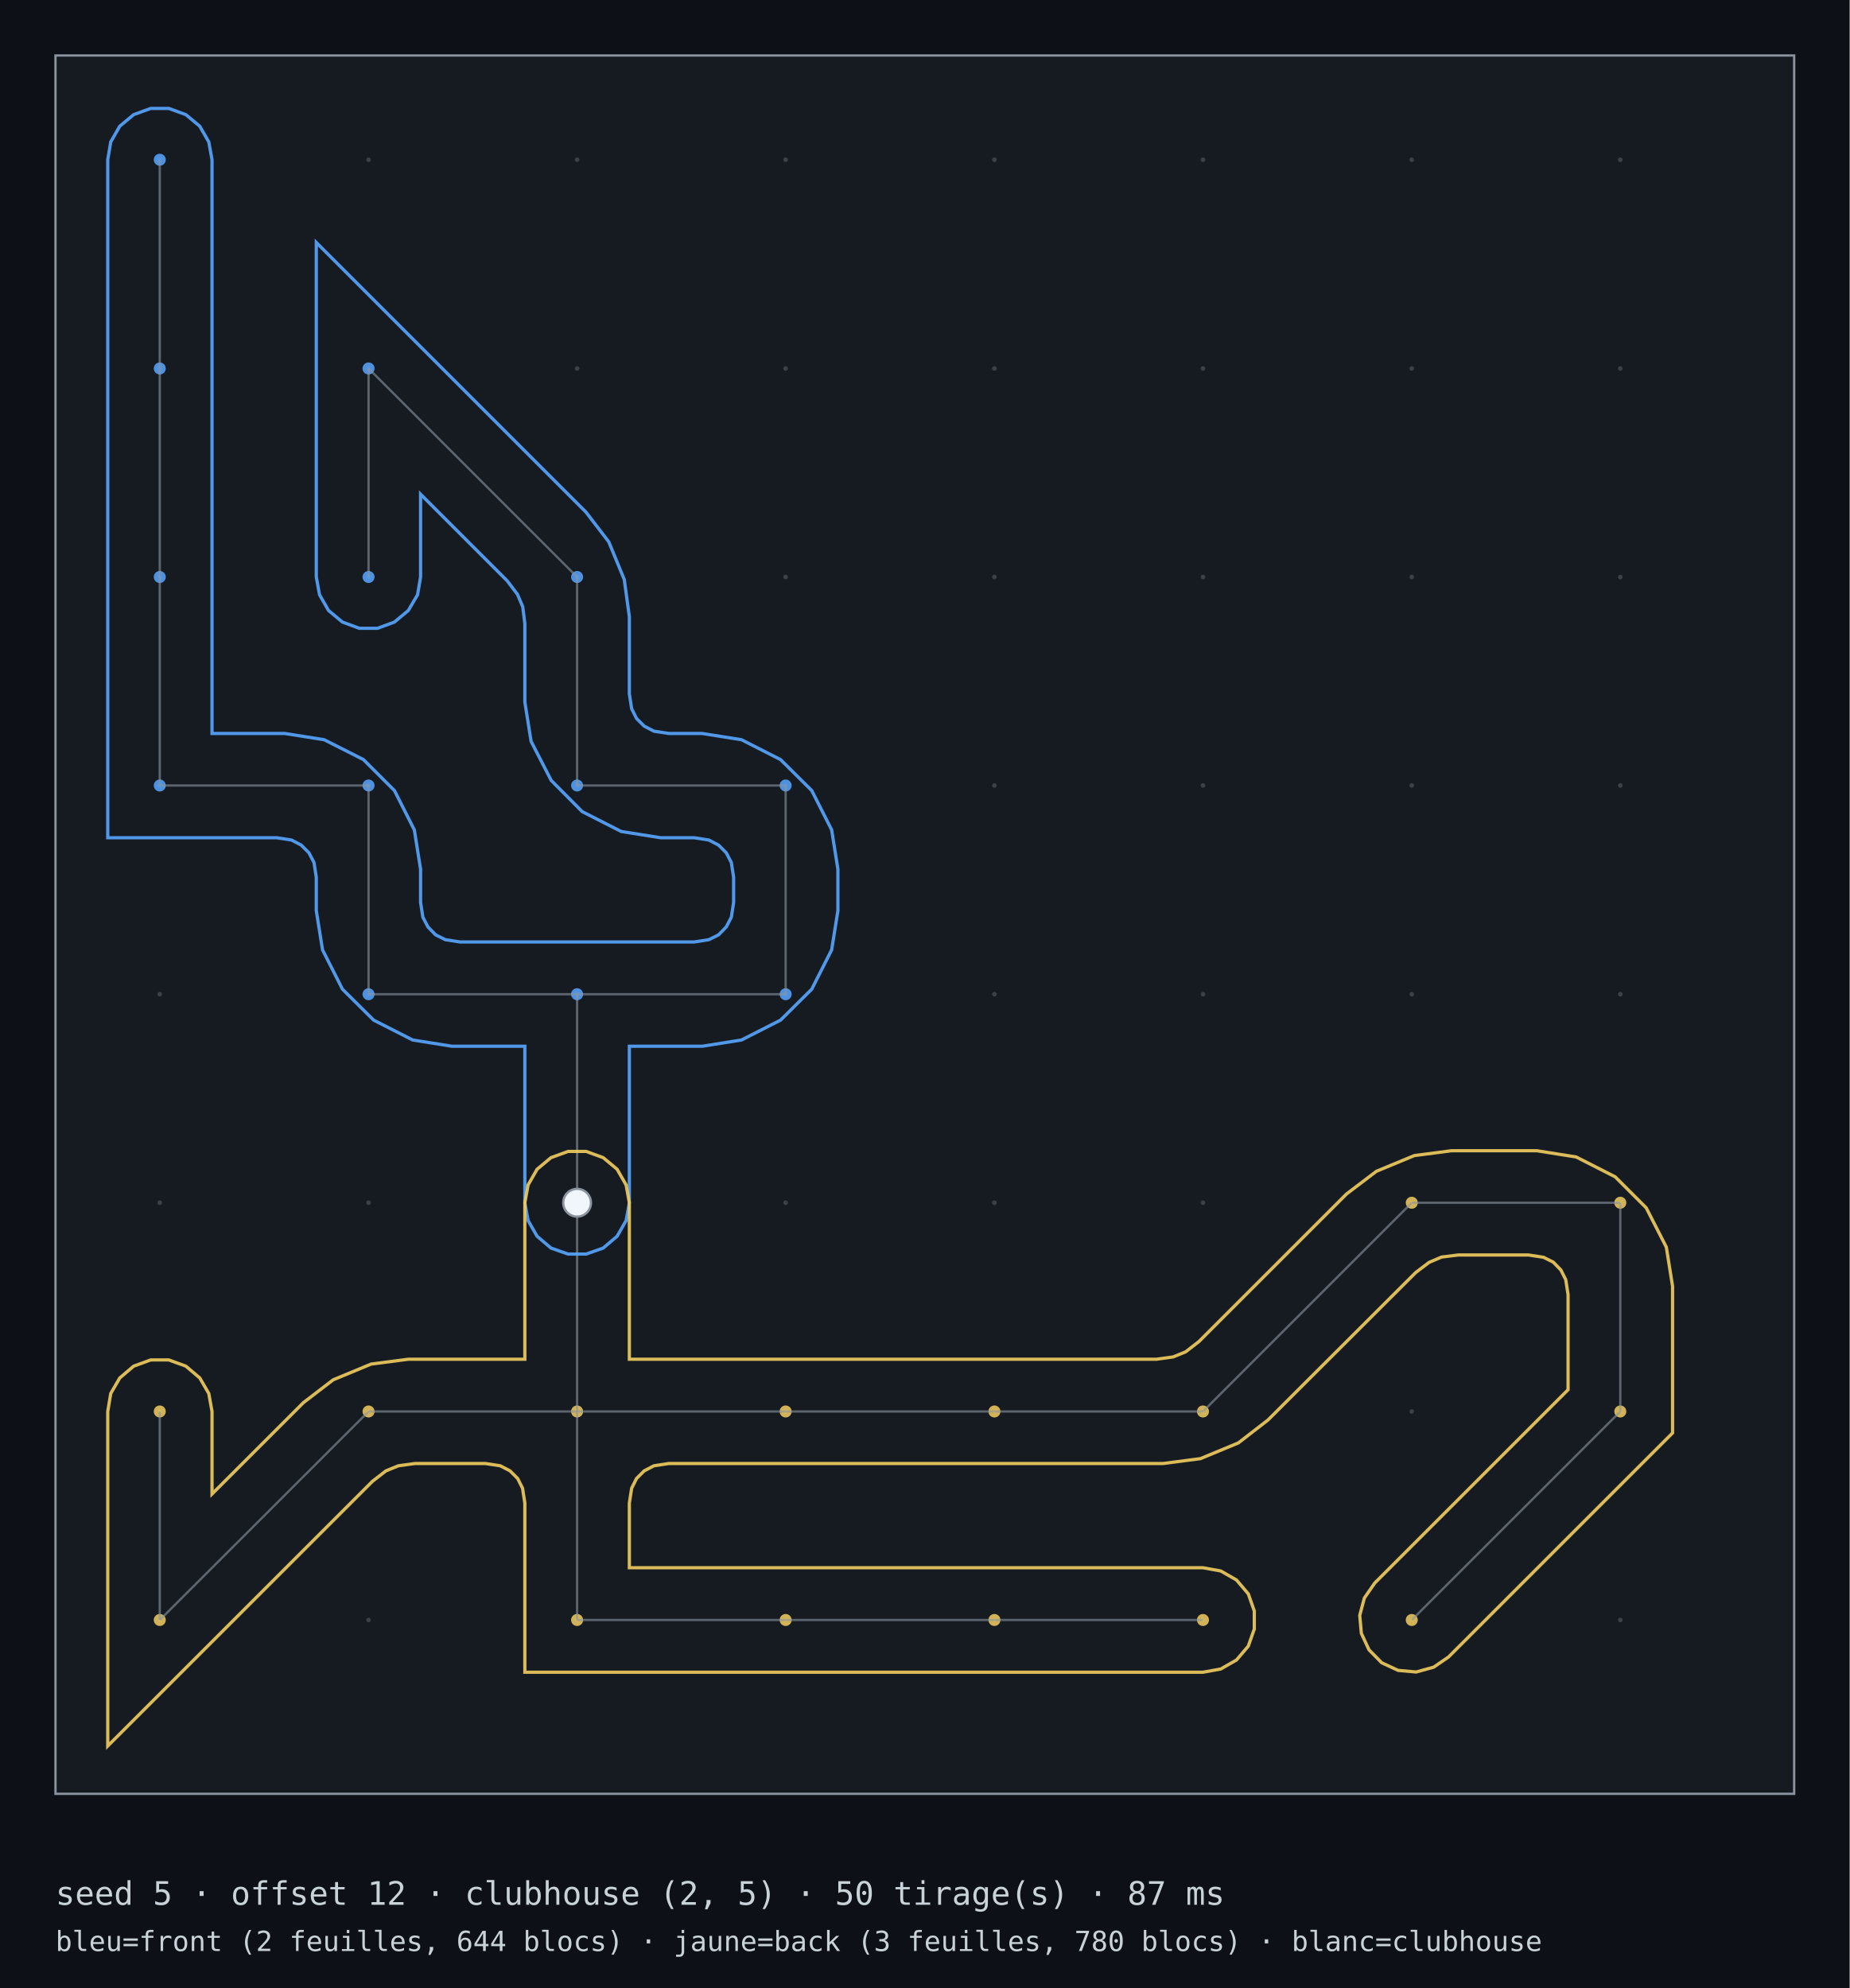
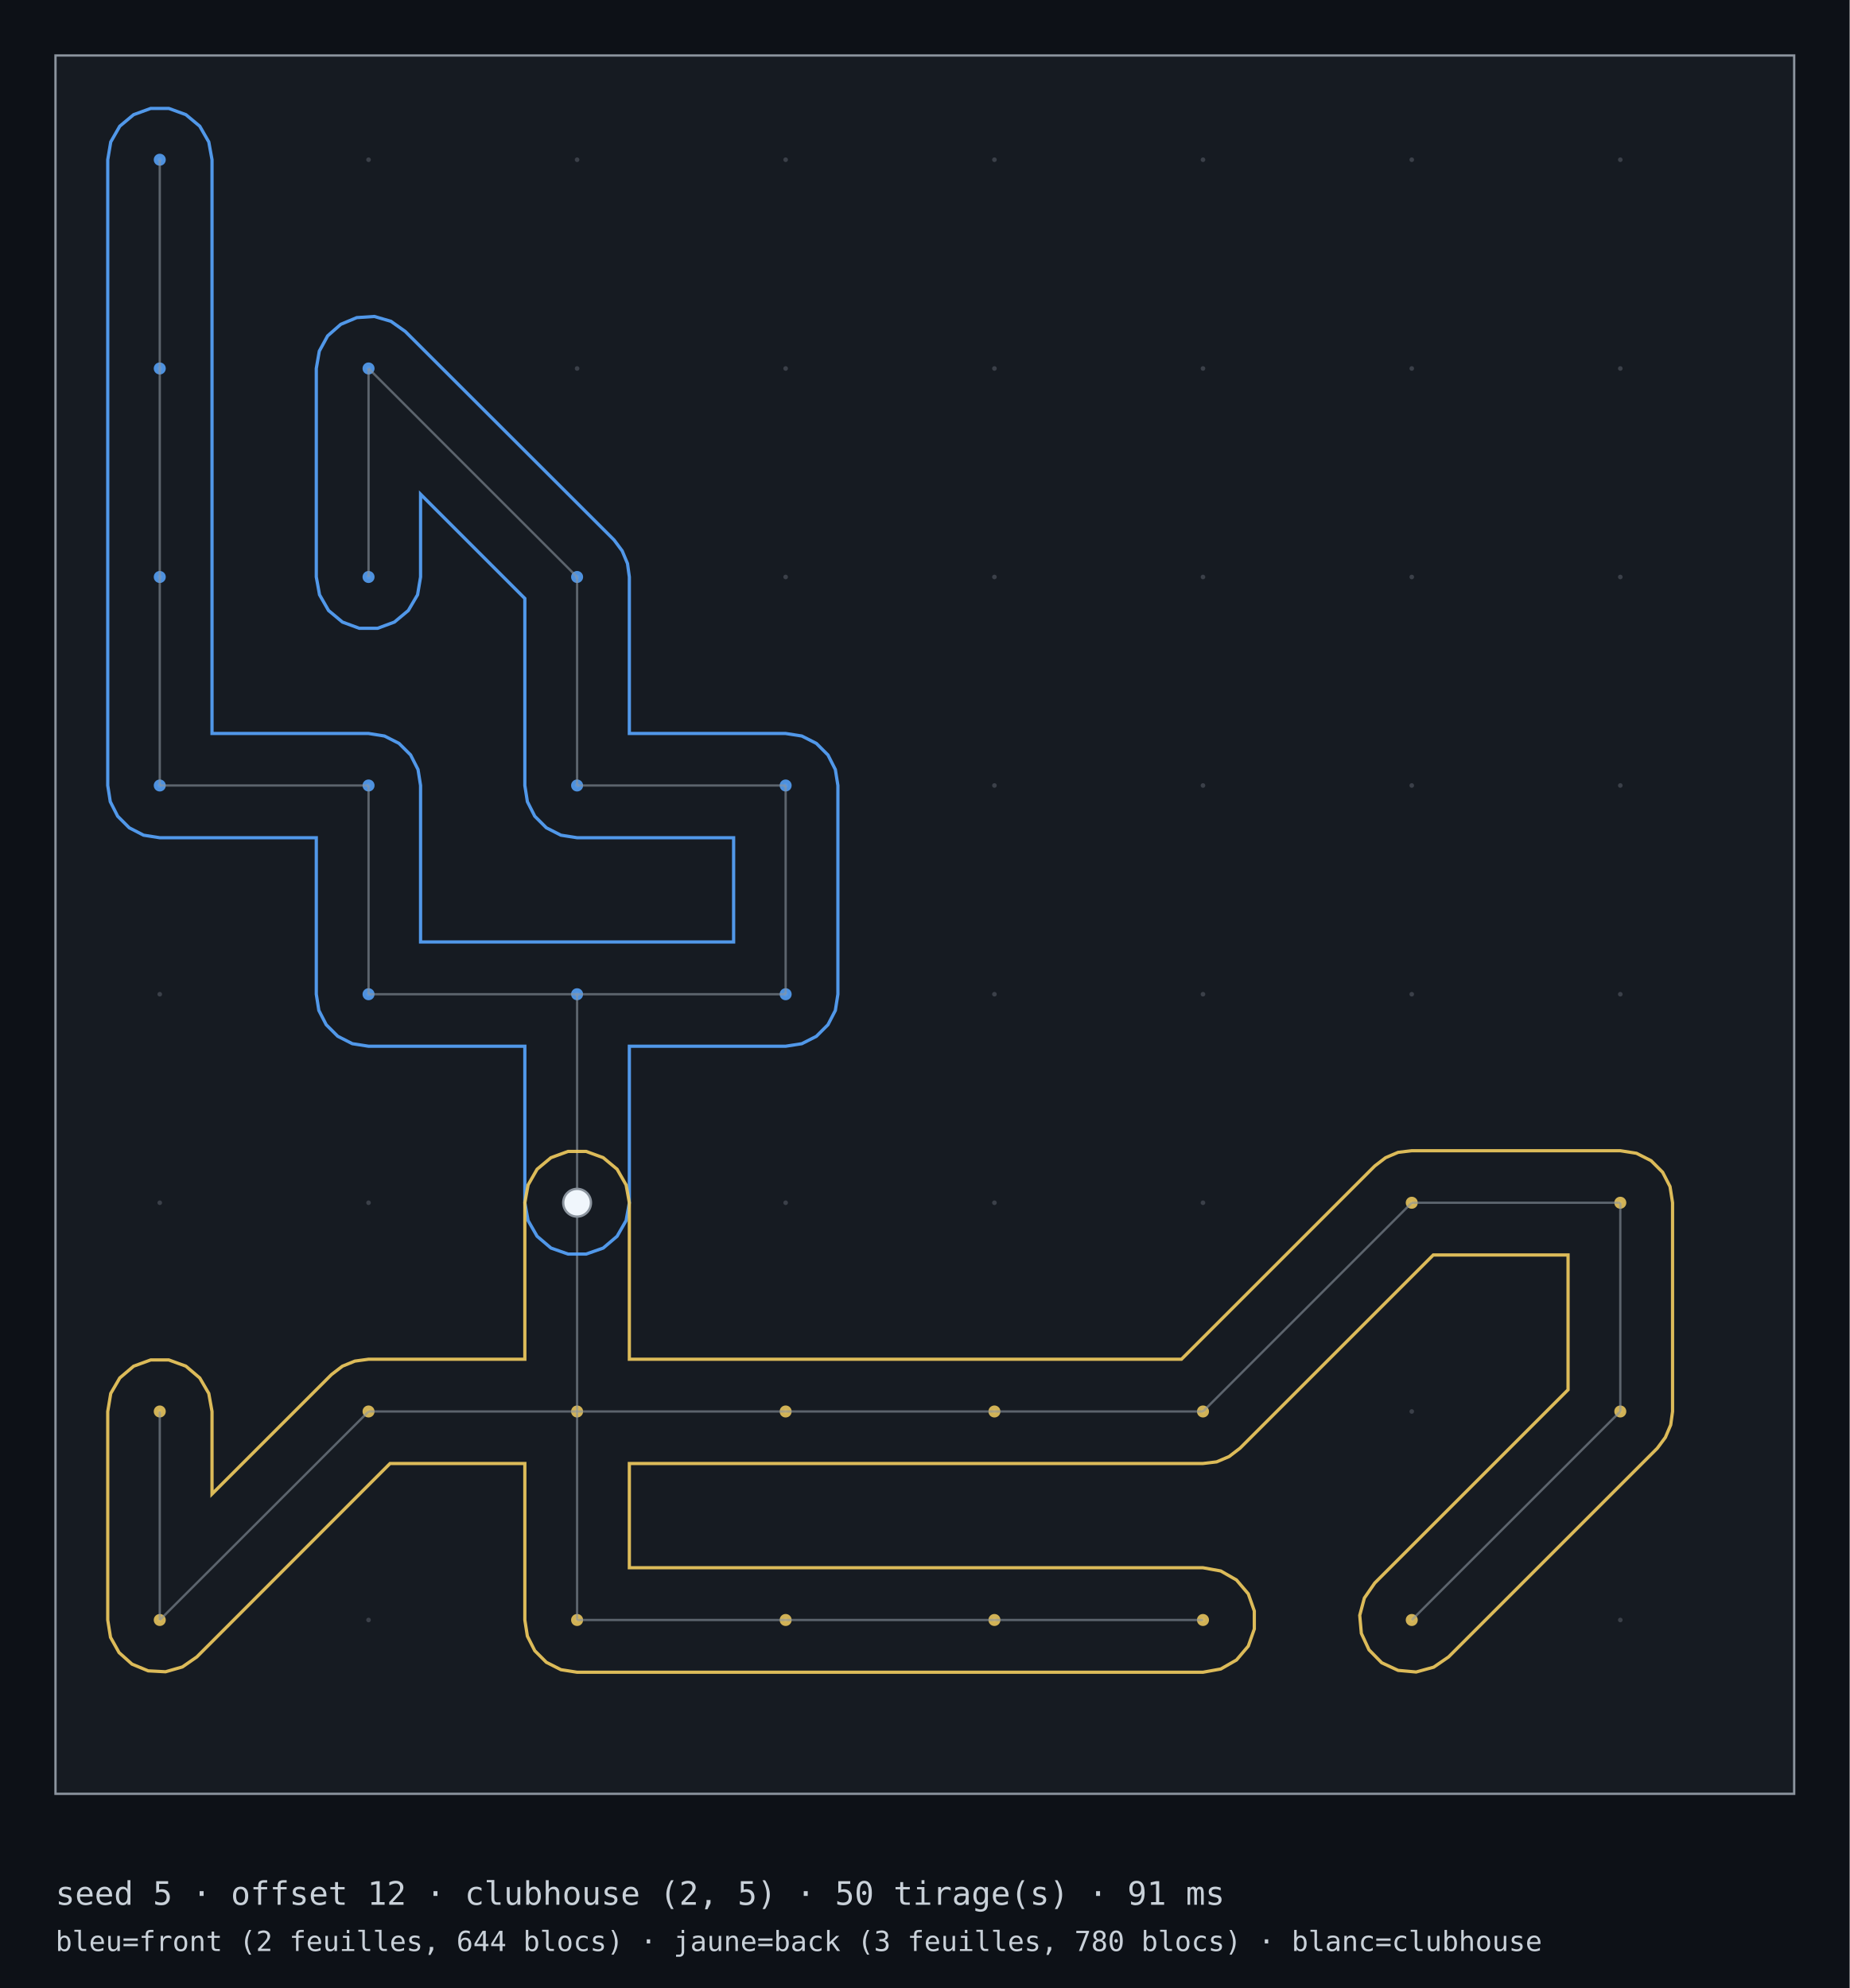
<svg xmlns="http://www.w3.org/2000/svg" width="800" height="860">
  <rect width="100%" height="100%" fill="#0d1117" />
  <rect x="24" y="24" width="752.0" height="752.0" fill="#161b22" stroke="#8b949e" />
  <style>text{font-family:monospace;fill:#c9d1d9}</style>
  <circle cx="69.1" cy="69.1" r="1.0" fill="#3b4049" />
  <circle cx="69.1" cy="159.4" r="1.0" fill="#3b4049" />
  <circle cx="69.1" cy="249.6" r="1.0" fill="#3b4049" />
  <circle cx="69.1" cy="339.8" r="1.0" fill="#3b4049" />
  <circle cx="69.1" cy="430.1" r="1.0" fill="#3b4049" />
  <circle cx="69.1" cy="520.3" r="1.0" fill="#3b4049" />
  <circle cx="69.1" cy="610.6" r="1.0" fill="#3b4049" />
  <circle cx="69.1" cy="700.8" r="1.0" fill="#3b4049" />
  <circle cx="159.4" cy="69.1" r="1.0" fill="#3b4049" />
  <circle cx="159.4" cy="159.4" r="1.0" fill="#3b4049" />
  <circle cx="159.4" cy="249.6" r="1.0" fill="#3b4049" />
  <circle cx="159.4" cy="339.8" r="1.0" fill="#3b4049" />
  <circle cx="159.4" cy="430.1" r="1.0" fill="#3b4049" />
  <circle cx="159.4" cy="520.3" r="1.0" fill="#3b4049" />
  <circle cx="159.4" cy="610.6" r="1.0" fill="#3b4049" />
  <circle cx="159.4" cy="700.8" r="1.0" fill="#3b4049" />
  <circle cx="249.6" cy="69.1" r="1.0" fill="#3b4049" />
  <circle cx="249.6" cy="159.4" r="1.0" fill="#3b4049" />
  <circle cx="249.6" cy="249.6" r="1.0" fill="#3b4049" />
  <circle cx="249.6" cy="339.8" r="1.0" fill="#3b4049" />
  <circle cx="249.6" cy="430.1" r="1.0" fill="#3b4049" />
  <circle cx="249.6" cy="520.3" r="1.0" fill="#3b4049" />
  <circle cx="249.6" cy="610.6" r="1.0" fill="#3b4049" />
  <circle cx="249.6" cy="700.8" r="1.0" fill="#3b4049" />
  <circle cx="339.8" cy="69.1" r="1.0" fill="#3b4049" />
  <circle cx="339.8" cy="159.4" r="1.0" fill="#3b4049" />
  <circle cx="339.8" cy="249.6" r="1.0" fill="#3b4049" />
  <circle cx="339.8" cy="339.8" r="1.0" fill="#3b4049" />
  <circle cx="339.8" cy="430.1" r="1.0" fill="#3b4049" />
  <circle cx="339.8" cy="520.3" r="1.0" fill="#3b4049" />
  <circle cx="339.8" cy="610.6" r="1.0" fill="#3b4049" />
  <circle cx="339.8" cy="700.8" r="1.0" fill="#3b4049" />
  <circle cx="430.1" cy="69.1" r="1.0" fill="#3b4049" />
  <circle cx="430.1" cy="159.4" r="1.0" fill="#3b4049" />
  <circle cx="430.1" cy="249.6" r="1.0" fill="#3b4049" />
  <circle cx="430.1" cy="339.8" r="1.0" fill="#3b4049" />
  <circle cx="430.1" cy="430.1" r="1.0" fill="#3b4049" />
  <circle cx="430.1" cy="520.3" r="1.0" fill="#3b4049" />
  <circle cx="430.1" cy="610.6" r="1.0" fill="#3b4049" />
  <circle cx="430.1" cy="700.8" r="1.0" fill="#3b4049" />
  <circle cx="520.3" cy="69.1" r="1.0" fill="#3b4049" />
  <circle cx="520.3" cy="159.4" r="1.0" fill="#3b4049" />
  <circle cx="520.3" cy="249.6" r="1.0" fill="#3b4049" />
  <circle cx="520.3" cy="339.8" r="1.0" fill="#3b4049" />
  <circle cx="520.3" cy="430.1" r="1.0" fill="#3b4049" />
  <circle cx="520.3" cy="520.3" r="1.0" fill="#3b4049" />
  <circle cx="520.3" cy="610.6" r="1.0" fill="#3b4049" />
  <circle cx="520.3" cy="700.8" r="1.0" fill="#3b4049" />
  <circle cx="610.6" cy="69.1" r="1.0" fill="#3b4049" />
  <circle cx="610.6" cy="159.4" r="1.0" fill="#3b4049" />
  <circle cx="610.6" cy="249.6" r="1.0" fill="#3b4049" />
  <circle cx="610.6" cy="339.8" r="1.0" fill="#3b4049" />
  <circle cx="610.6" cy="430.1" r="1.0" fill="#3b4049" />
  <circle cx="610.6" cy="520.3" r="1.0" fill="#3b4049" />
  <circle cx="610.6" cy="610.6" r="1.0" fill="#3b4049" />
  <circle cx="610.6" cy="700.8" r="1.0" fill="#3b4049" />
  <circle cx="700.8" cy="69.1" r="1.0" fill="#3b4049" />
  <circle cx="700.8" cy="159.4" r="1.0" fill="#3b4049" />
  <circle cx="700.8" cy="249.6" r="1.0" fill="#3b4049" />
  <circle cx="700.8" cy="339.8" r="1.0" fill="#3b4049" />
  <circle cx="700.8" cy="430.1" r="1.0" fill="#3b4049" />
  <circle cx="700.8" cy="520.3" r="1.0" fill="#3b4049" />
  <circle cx="700.8" cy="610.6" r="1.0" fill="#3b4049" />
  <circle cx="700.8" cy="700.8" r="1.0" fill="#3b4049" />
  <circle cx="249.6" cy="430.1" r="2.6" fill="#58a6ff" fill-opacity="0.85" />
  <circle cx="339.8" cy="430.1" r="2.6" fill="#58a6ff" fill-opacity="0.85" />
  <circle cx="159.4" cy="430.1" r="2.6" fill="#58a6ff" fill-opacity="0.85" />
  <circle cx="159.4" cy="339.8" r="2.6" fill="#58a6ff" fill-opacity="0.85" />
  <circle cx="69.1" cy="339.8" r="2.6" fill="#58a6ff" fill-opacity="0.85" />
  <circle cx="69.1" cy="249.6" r="2.6" fill="#58a6ff" fill-opacity="0.85" />
  <circle cx="69.1" cy="159.4" r="2.6" fill="#58a6ff" fill-opacity="0.85" />
  <circle cx="69.1" cy="69.1" r="2.6" fill="#58a6ff" fill-opacity="0.85" />
  <circle cx="339.8" cy="339.8" r="2.6" fill="#58a6ff" fill-opacity="0.85" />
  <circle cx="249.6" cy="339.8" r="2.6" fill="#58a6ff" fill-opacity="0.85" />
  <circle cx="249.6" cy="249.6" r="2.6" fill="#58a6ff" fill-opacity="0.85" />
  <circle cx="159.4" cy="159.4" r="2.6" fill="#58a6ff" fill-opacity="0.85" />
  <circle cx="159.4" cy="249.6" r="2.6" fill="#58a6ff" fill-opacity="0.85" />
  <circle cx="249.6" cy="610.6" r="2.6" fill="#f2cc60" fill-opacity="0.85" />
  <circle cx="339.8" cy="610.6" r="2.6" fill="#f2cc60" fill-opacity="0.85" />
  <circle cx="249.6" cy="700.8" r="2.6" fill="#f2cc60" fill-opacity="0.85" />
  <circle cx="159.4" cy="610.6" r="2.6" fill="#f2cc60" fill-opacity="0.85" />
  <circle cx="69.1" cy="700.8" r="2.6" fill="#f2cc60" fill-opacity="0.85" />
  <circle cx="69.1" cy="610.6" r="2.6" fill="#f2cc60" fill-opacity="0.85" />
  <circle cx="339.8" cy="700.8" r="2.6" fill="#f2cc60" fill-opacity="0.85" />
  <circle cx="430.1" cy="700.8" r="2.6" fill="#f2cc60" fill-opacity="0.85" />
  <circle cx="520.3" cy="700.8" r="2.6" fill="#f2cc60" fill-opacity="0.85" />
  <circle cx="430.1" cy="610.6" r="2.6" fill="#f2cc60" fill-opacity="0.85" />
  <circle cx="520.3" cy="610.6" r="2.6" fill="#f2cc60" fill-opacity="0.85" />
  <circle cx="610.6" cy="520.3" r="2.6" fill="#f2cc60" fill-opacity="0.85" />
  <circle cx="700.8" cy="520.3" r="2.6" fill="#f2cc60" fill-opacity="0.85" />
  <circle cx="700.8" cy="610.6" r="2.6" fill="#f2cc60" fill-opacity="0.85" />
  <circle cx="610.6" cy="700.8" r="2.6" fill="#f2cc60" fill-opacity="0.85" />
  <line x1="249.6" y1="520.3" x2="249.6" y2="430.1" stroke="#8b949e" stroke-width="1.0" stroke-opacity="0.6" />
  <line x1="249.6" y1="520.3" x2="249.6" y2="610.6" stroke="#8b949e" stroke-width="1.0" stroke-opacity="0.6" />
  <line x1="249.6" y1="430.1" x2="339.8" y2="430.1" stroke="#8b949e" stroke-width="1.0" stroke-opacity="0.6" />
  <line x1="249.6" y1="610.6" x2="339.8" y2="610.6" stroke="#8b949e" stroke-width="1.0" stroke-opacity="0.6" />
  <line x1="339.8" y1="430.1" x2="339.8" y2="339.8" stroke="#8b949e" stroke-width="1.0" stroke-opacity="0.6" />
  <line x1="339.8" y1="610.6" x2="430.1" y2="610.6" stroke="#8b949e" stroke-width="1.0" stroke-opacity="0.6" />
  <line x1="339.8" y1="339.8" x2="249.6" y2="339.8" stroke="#8b949e" stroke-width="1.0" stroke-opacity="0.6" />
  <line x1="430.1" y1="610.6" x2="520.3" y2="610.6" stroke="#8b949e" stroke-width="1.0" stroke-opacity="0.6" />
  <line x1="249.6" y1="339.8" x2="249.6" y2="249.6" stroke="#8b949e" stroke-width="1.0" stroke-opacity="0.6" />
  <line x1="520.3" y1="610.6" x2="610.6" y2="520.3" stroke="#8b949e" stroke-width="1.0" stroke-opacity="0.6" />
  <line x1="249.6" y1="249.6" x2="159.4" y2="159.4" stroke="#8b949e" stroke-width="1.0" stroke-opacity="0.6" />
  <line x1="610.6" y1="520.3" x2="700.8" y2="520.3" stroke="#8b949e" stroke-width="1.0" stroke-opacity="0.6" />
  <line x1="159.4" y1="159.4" x2="159.4" y2="249.6" stroke="#8b949e" stroke-width="1.0" stroke-opacity="0.6" />
  <line x1="700.8" y1="520.3" x2="700.8" y2="610.6" stroke="#8b949e" stroke-width="1.0" stroke-opacity="0.6" />
  <line x1="700.8" y1="610.6" x2="610.6" y2="700.8" stroke="#8b949e" stroke-width="1.0" stroke-opacity="0.6" />
  <line x1="249.6" y1="430.1" x2="159.4" y2="430.1" stroke="#8b949e" stroke-width="1.0" stroke-opacity="0.6" />
  <line x1="159.4" y1="430.1" x2="159.4" y2="339.8" stroke="#8b949e" stroke-width="1.0" stroke-opacity="0.6" />
  <line x1="249.6" y1="610.6" x2="249.6" y2="700.8" stroke="#8b949e" stroke-width="1.0" stroke-opacity="0.6" />
  <line x1="159.4" y1="339.8" x2="69.1" y2="339.8" stroke="#8b949e" stroke-width="1.0" stroke-opacity="0.6" />
  <line x1="249.6" y1="700.8" x2="339.8" y2="700.8" stroke="#8b949e" stroke-width="1.0" stroke-opacity="0.6" />
  <line x1="69.1" y1="339.8" x2="69.1" y2="249.6" stroke="#8b949e" stroke-width="1.0" stroke-opacity="0.6" />
  <line x1="339.8" y1="700.8" x2="430.1" y2="700.8" stroke="#8b949e" stroke-width="1.0" stroke-opacity="0.6" />
  <line x1="69.1" y1="249.6" x2="69.1" y2="159.4" stroke="#8b949e" stroke-width="1.0" stroke-opacity="0.6" />
  <line x1="430.1" y1="700.8" x2="520.3" y2="700.8" stroke="#8b949e" stroke-width="1.0" stroke-opacity="0.6" />
  <line x1="69.1" y1="159.4" x2="69.1" y2="69.1" stroke="#8b949e" stroke-width="1.0" stroke-opacity="0.6" />
  <line x1="249.6" y1="610.6" x2="159.4" y2="610.6" stroke="#8b949e" stroke-width="1.0" stroke-opacity="0.6" />
  <line x1="159.4" y1="610.6" x2="69.1" y2="700.8" stroke="#8b949e" stroke-width="1.0" stroke-opacity="0.6" />
  <line x1="69.1" y1="700.8" x2="69.1" y2="610.6" stroke="#8b949e" stroke-width="1.0" stroke-opacity="0.6" />
-   <polygon points="227.0,520.3 228.4,528.0 232.3,534.8 238.3,539.9 245.7,542.5 253.5,542.5 260.9,539.9 266.9,534.8 270.8,528.0 272.2,520.3 272.2,452.6 303.7,452.6 320.7,449.9 337.6,441.3 351.1,427.9 359.7,410.9 362.4,394.0 362.4,376.0 359.7,359.0 351.1,342.0 337.6,328.6 320.7,320.0 303.7,317.3 289.3,317.3 282.8,316.3 278.6,314.1 275.3,310.8 273.2,306.6 272.2,300.2 272.2,266.8 270.0,250.7 263.3,234.4 253.4,221.5 136.8,104.9 136.8,249.6 138.2,257.3 142.1,264.1 148.1,269.1 155.4,271.8 163.3,271.8 170.6,269.1 176.6,264.1 180.6,257.3 181.9,249.6 181.9,213.8 219.4,251.3 223.8,257.1 226.1,262.5 227.0,269.8 227.0,303.7 229.7,320.7 238.4,337.6 251.8,351.1 268.7,359.7 285.7,362.4 300.2,362.4 306.6,363.4 310.8,365.6 314.1,368.9 316.3,373.1 317.3,379.5 317.3,390.4 316.3,396.8 314.1,401.0 310.8,404.4 306.6,406.5 300.2,407.5 199.0,407.5 192.6,406.5 188.4,404.4 185.1,401.0 182.9,396.8 181.9,390.4 181.9,376.0 179.2,359.0 170.6,342.0 157.2,328.6 140.2,320.0 123.2,317.3 91.7,317.3 91.7,69.1 90.3,61.4 86.4,54.6 80.4,49.6 73.0,46.9 65.2,46.9 57.8,49.6 51.8,54.6 47.9,61.4 46.6,69.1 46.6,362.4 119.7,362.4 126.1,363.4 130.3,365.6 133.6,368.9 135.8,373.1 136.8,379.5 136.8,394.0 139.5,410.9 148.1,427.9 161.6,441.3 178.5,449.9 195.5,452.6 227.0,452.6" fill="none" stroke="#58a6ff" stroke-width="1.4" stroke-opacity="0.9" />
-   <polygon points="272.2,520.3 270.8,512.6 266.9,505.8 260.9,500.8 253.5,498.1 245.7,498.1 238.3,500.8 232.3,505.8 228.4,512.6 227.0,520.3 227.0,588.0 176.6,588.0 160.5,590.1 144.1,596.9 131.2,606.8 91.7,646.3 91.7,610.6 90.3,602.8 86.4,596.1 80.4,591.0 73.0,588.3 65.2,588.3 57.8,591.0 51.8,596.1 47.9,602.8 46.6,610.6 46.6,755.3 161.1,640.8 166.9,636.3 172.3,634.1 179.5,633.1 209.9,633.1 216.4,634.1 220.6,636.3 223.9,639.6 226.0,643.8 227.0,650.2 227.0,723.4 520.3,723.4 528.0,722.0 534.8,718.1 539.9,712.1 542.5,704.7 542.5,696.9 539.9,689.5 534.8,683.5 528.0,679.6 520.3,678.2 272.2,678.2 272.2,650.2 273.2,643.8 275.3,639.6 278.6,636.3 282.8,634.1 289.3,633.1 503.1,633.1 519.2,631.0 535.6,624.2 548.4,614.3 612.3,550.5 618.1,546.1 623.5,543.8 630.7,542.9 661.1,542.9 667.6,543.9 671.8,546.0 675.1,549.4 677.2,553.6 678.2,560.0 678.2,601.2 594.6,684.8 590.1,691.3 588.1,698.8 588.8,706.6 592.1,713.7 597.6,719.3 604.7,722.6 612.5,723.3 620.1,721.2 626.5,716.8 723.4,619.9 723.4,556.4 720.7,539.5 712.0,522.5 698.6,509.1 681.7,500.5 664.7,497.8 627.8,497.8 611.7,499.9 595.3,506.7 582.4,516.5 518.6,580.3 512.8,584.8 507.4,587.0 500.2,588.0 272.2,588.0" fill="none" stroke="#f2cc60" stroke-width="1.4" stroke-opacity="0.9" />
+   <polygon points="227.0,520.3 228.4,528.0 232.3,534.8 238.3,539.9 245.7,542.5 253.5,542.5 260.9,539.9 266.9,534.8 270.8,528.0 272.2,520.3 272.2,452.6 339.8,452.6 346.8,451.5 353.1,448.3 358.1,443.3 361.3,437.1 362.4,430.1 362.4,339.8 361.3,332.9 358.1,326.6 353.1,321.6 346.8,318.4 339.8,317.3 272.2,317.3 272.2,249.6 271.4,243.8 269.1,238.3 265.6,233.6 175.3,143.4 169.1,139.0 161.9,136.9 154.3,137.4 147.4,140.3 141.7,145.3 138.1,151.9 136.8,159.4 136.8,249.6 138.2,257.3 142.1,264.1 148.1,269.1 155.4,271.8 163.3,271.8 170.6,269.1 176.6,264.1 180.6,257.3 181.9,249.6 181.9,213.8 227.0,258.9 227.0,339.8 228.1,346.8 231.3,353.1 236.3,358.1 242.6,361.3 249.6,362.4 317.3,362.4 317.3,407.5 181.9,407.5 181.9,339.8 180.8,332.9 177.6,326.6 172.6,321.6 166.3,318.4 159.4,317.3 91.7,317.3 91.7,69.1 90.3,61.4 86.4,54.6 80.4,49.6 73.0,46.9 65.2,46.9 57.8,49.6 51.8,54.6 47.9,61.4 46.6,69.1 46.6,339.8 47.7,346.8 50.9,353.1 55.9,358.1 62.1,361.3 69.1,362.4 136.8,362.4 136.8,430.1 137.9,437.1 141.1,443.3 146.1,448.3 152.4,451.5 159.4,452.6 227.0,452.6" fill="none" stroke="#58a6ff" stroke-width="1.4" stroke-opacity="0.9" />
+   <polygon points="272.2,520.3 270.8,512.6 266.9,505.8 260.9,500.8 253.5,498.1 245.7,498.1 238.3,500.8 232.3,505.8 228.4,512.6 227.0,520.3 227.0,588.0 159.4,588.0 153.5,588.8 148.1,591.0 143.4,594.6 91.7,646.3 91.7,610.6 90.3,602.8 86.4,596.1 80.4,591.0 73.0,588.3 65.2,588.3 57.8,591.0 51.8,596.1 47.9,602.8 46.6,610.6 46.6,700.8 47.8,708.3 51.5,714.9 57.1,719.9 64.1,722.8 71.6,723.2 78.9,721.1 85.1,716.8 168.7,633.1 227.0,633.1 227.0,700.8 228.1,707.8 231.3,714.1 236.3,719.1 242.6,722.3 249.6,723.4 520.3,723.4 528.0,722.0 534.8,718.1 539.9,712.1 542.5,704.7 542.5,696.9 539.9,689.5 534.8,683.5 528.0,679.6 520.3,678.2 272.2,678.2 272.2,633.1 520.3,633.1 526.2,632.4 531.6,630.1 536.3,626.5 619.9,542.9 678.2,542.9 678.2,601.2 594.6,684.8 590.1,691.3 588.1,698.8 588.8,706.6 592.1,713.7 597.6,719.3 604.7,722.6 612.5,723.3 620.1,721.2 626.5,716.8 716.8,626.5 720.3,621.8 722.6,616.4 723.4,610.6 723.4,520.3 722.3,513.3 719.1,507.1 714.1,502.1 707.8,498.9 700.8,497.8 610.6,497.8 604.7,498.5 599.3,500.8 594.6,504.4 511.0,588.0 272.2,588.0" fill="none" stroke="#f2cc60" stroke-width="1.4" stroke-opacity="0.9" />
  <circle cx="249.6" cy="520.3" r="6" fill="#f0f6fc" stroke="#8b949e" />
-   <text x="24" y="824" font-size="14">seed 5 · offset 12 · clubhouse (2, 5) · 50 tirage(s) · 87 ms</text>
+   <text x="24" y="824" font-size="14">seed 5 · offset 12 · clubhouse (2, 5) · 50 tirage(s) · 91 ms</text>
  <text x="24" y="844" font-size="12">bleu=front (2 feuilles, 644 blocs) · jaune=back (3 feuilles, 780 blocs) · blanc=clubhouse</text>
</svg>
